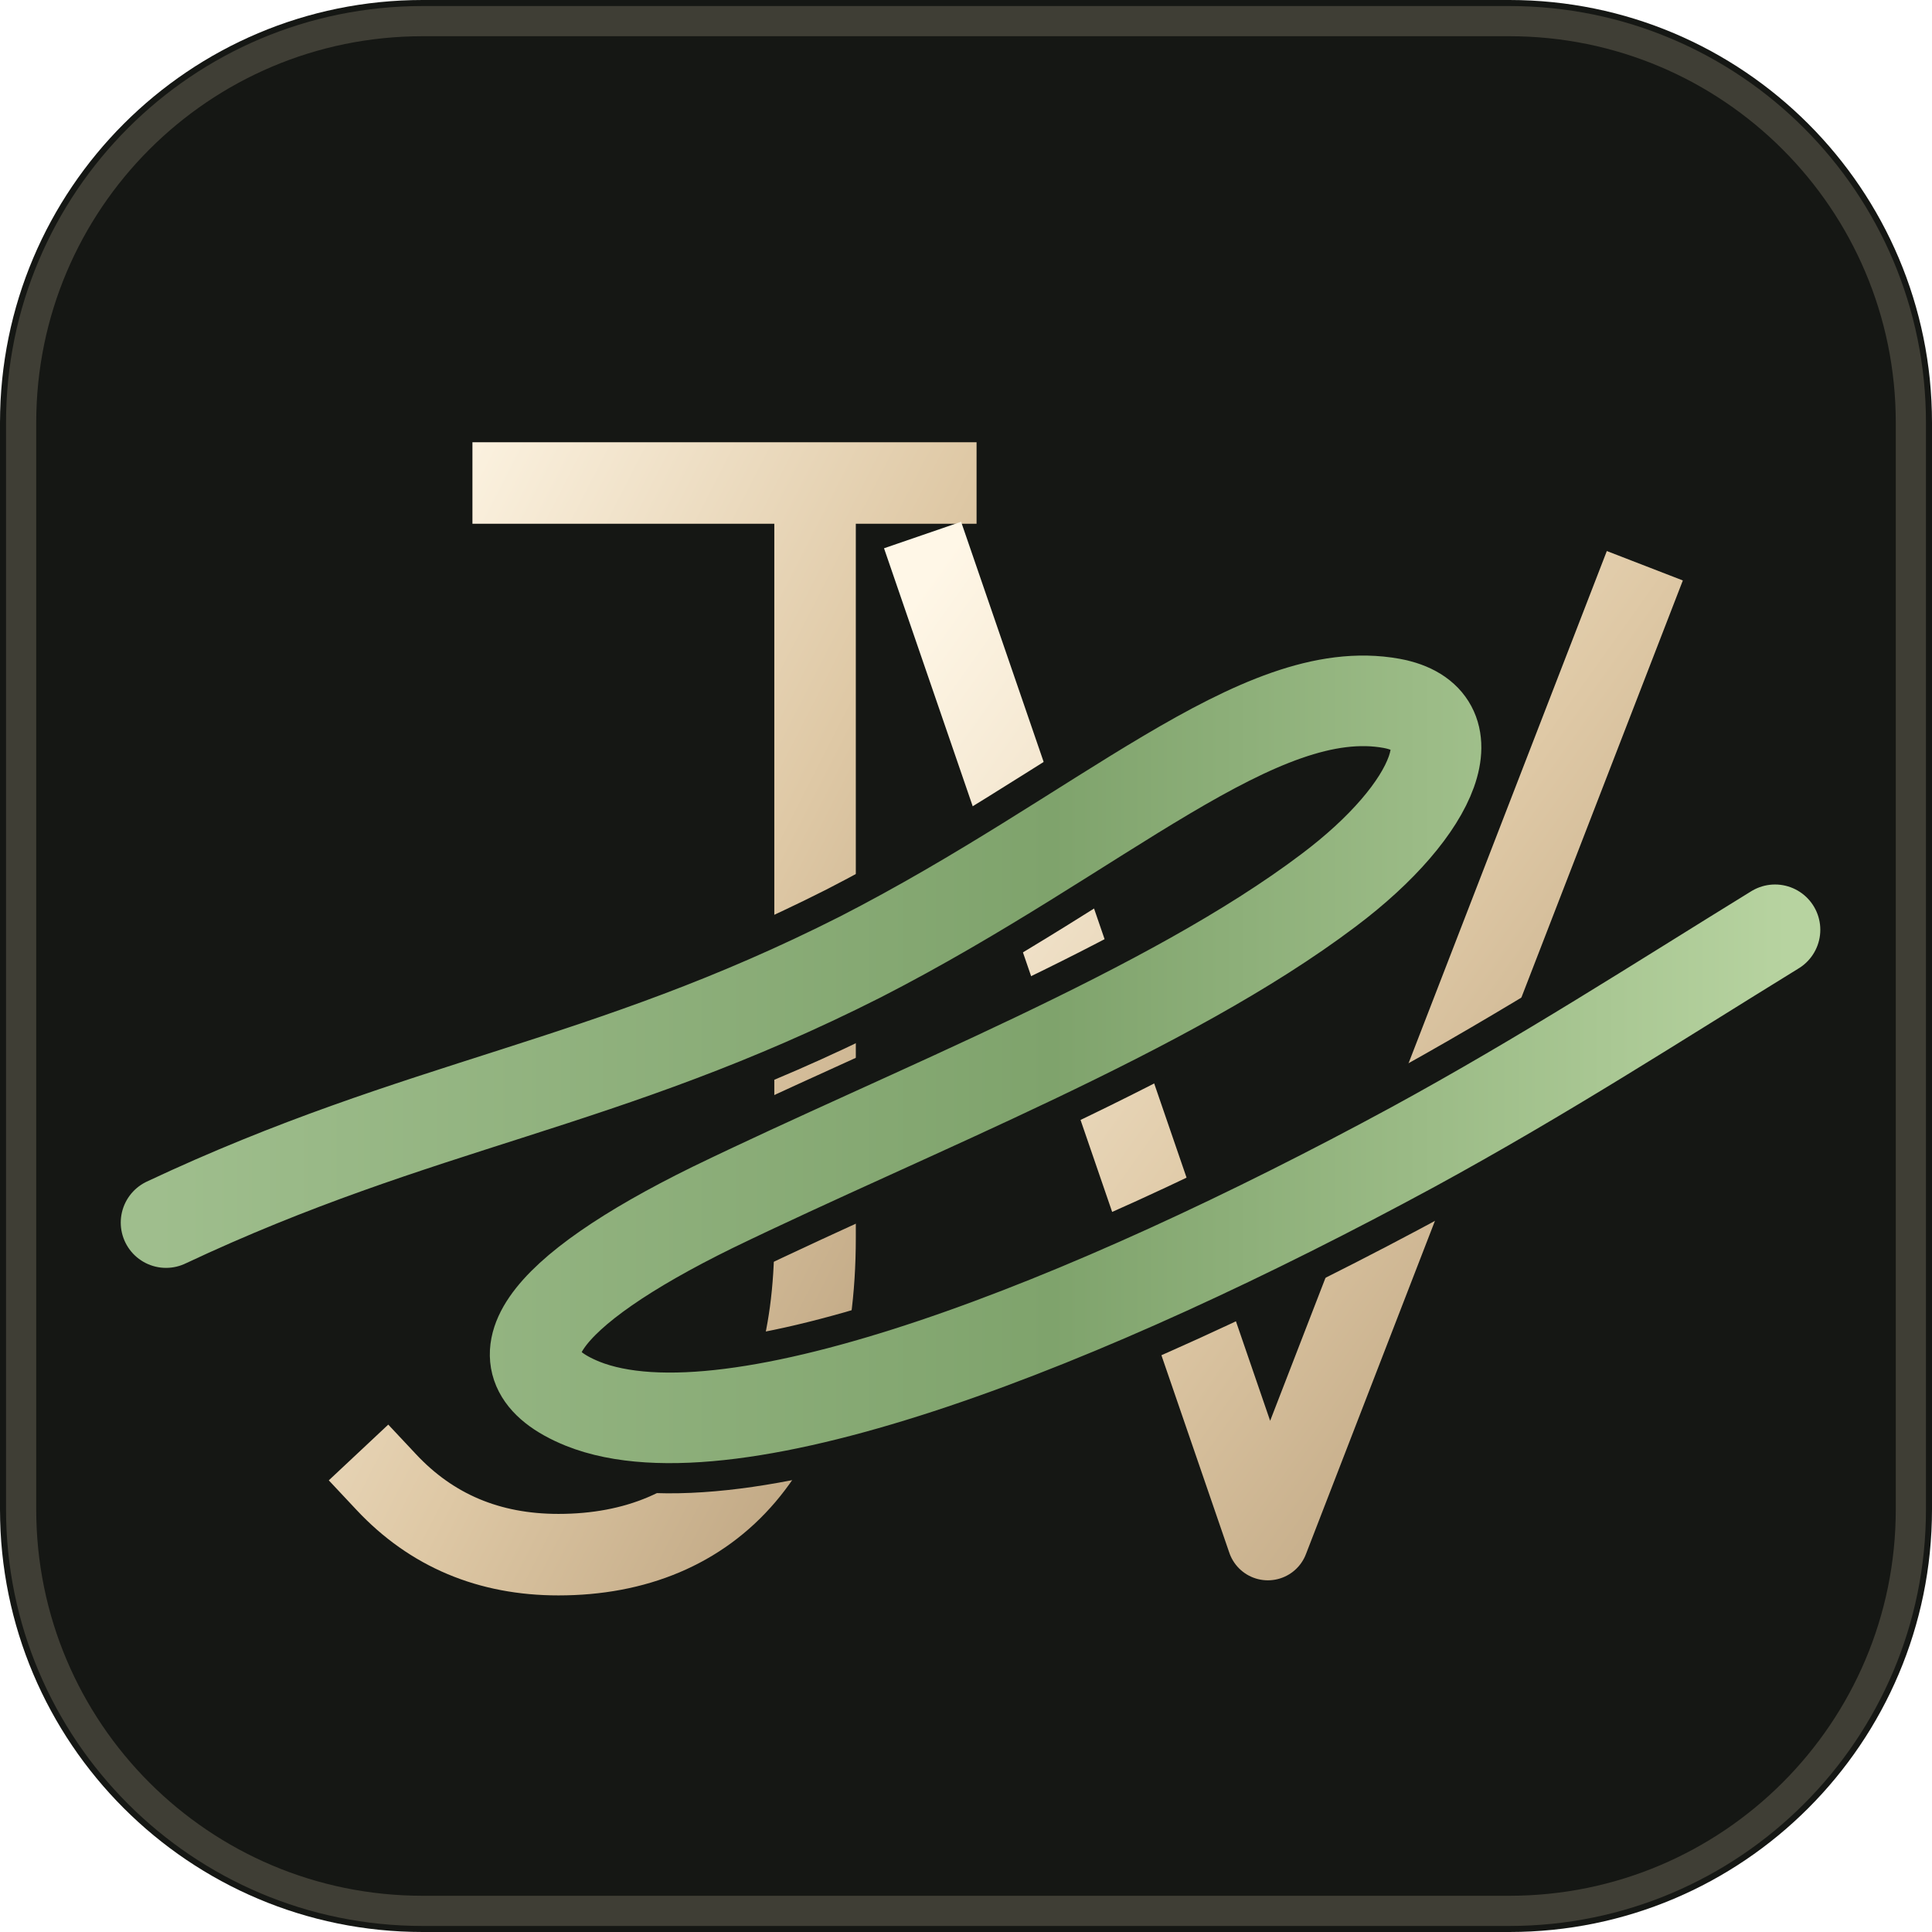
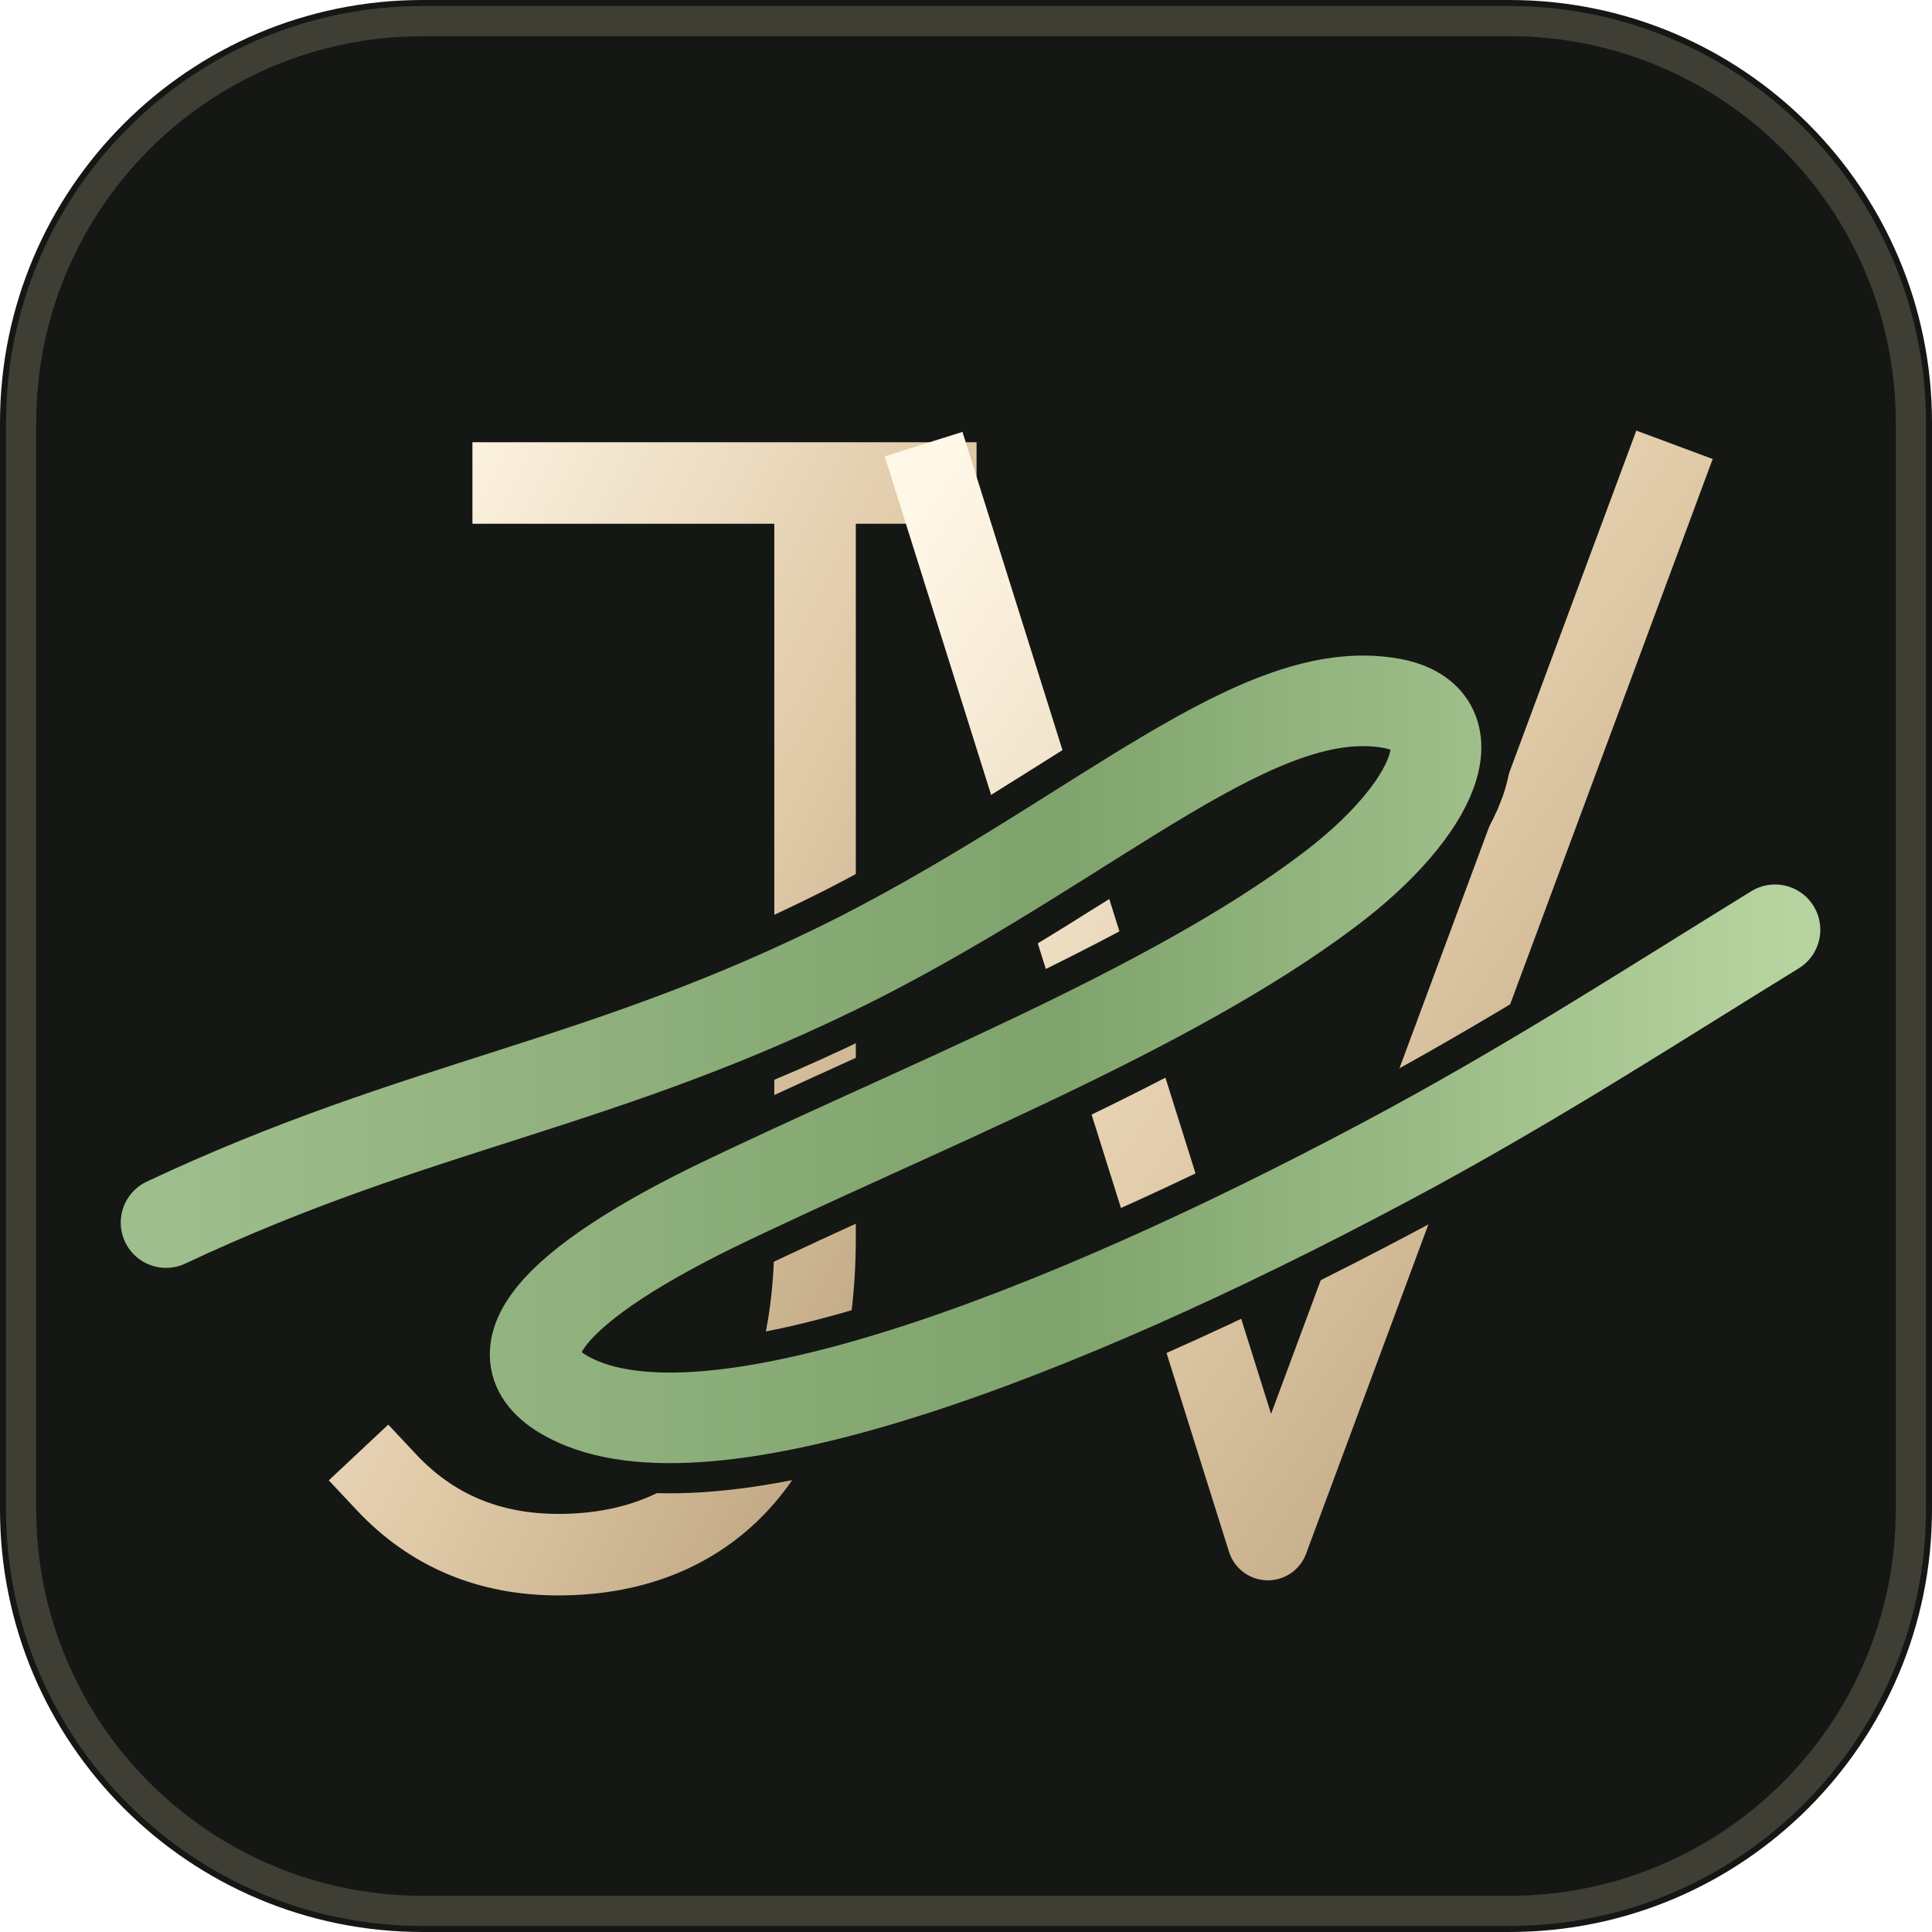
<svg xmlns="http://www.w3.org/2000/svg" viewBox="0 0 64 64">
  <defs>
    <linearGradient id="champagne" x1="0" y1="0" x2="1" y2="1">
      <stop offset="0" stop-color="#fff7e7" />
      <stop offset=".52" stop-color="#dfc9a6" />
      <stop offset="1" stop-color="#b49a76" />
    </linearGradient>
    <linearGradient id="sage" x1="0" y1="0" x2="1" y2="0">
      <stop offset="0" stop-color="#9fbe8d" />
      <stop offset=".55" stop-color="#7fa36c" />
      <stop offset="1" stop-color="#b7d3a0" />
    </linearGradient>
  </defs>
  <rect width="64" height="64" rx="14" fill="#151714" />
  <rect x=".7" y=".7" width="62.6" height="62.6" rx="13.3" fill="none" stroke="#d9c8aa" stroke-opacity=".22" />
  <g fill="none" stroke="url(#champagne)" stroke-width="2.7" stroke-linecap="square" stroke-linejoin="round">
    <path d="M17 16h14M27 16v25c0 7-3.4 10.5-8.5 10.5-2.3 0-4.2-.8-5.7-2.4" />
-     <path d="M31 19 42 51 54 20" />
+     <path d="M31 16 42 51 55 16" />
  </g>
  <path d="M5.5 40.5C14 36.5 20 36 28.5 31.7c8-4.1 13.2-9.2 17.6-8.4 2.7.5 1.5 3.5-2.1 6.2-5.3 4-13.8 7.3-20.4 10.5-5.7 2.8-7.5 5.2-4.3 6.5 5 2 16.8-2.7 27.5-8.5 4.4-2.4 8.1-4.8 12-7.2" fill="none" stroke="#151714" stroke-width="5" stroke-linecap="round" stroke-linejoin="round" />
  <path d="M5.5 40.5C14 36.5 20 36 28.5 31.7c8-4.1 13.2-9.2 17.6-8.4 2.7.5 1.5 3.5-2.1 6.2-5.3 4-13.8 7.3-20.4 10.5-5.7 2.8-7.5 5.2-4.3 6.5 5 2 16.8-2.7 27.5-8.5 4.4-2.4 8.1-4.8 12-7.2" fill="none" stroke="url(#sage)" stroke-width="3" stroke-linecap="round" stroke-linejoin="round" />
</svg>
